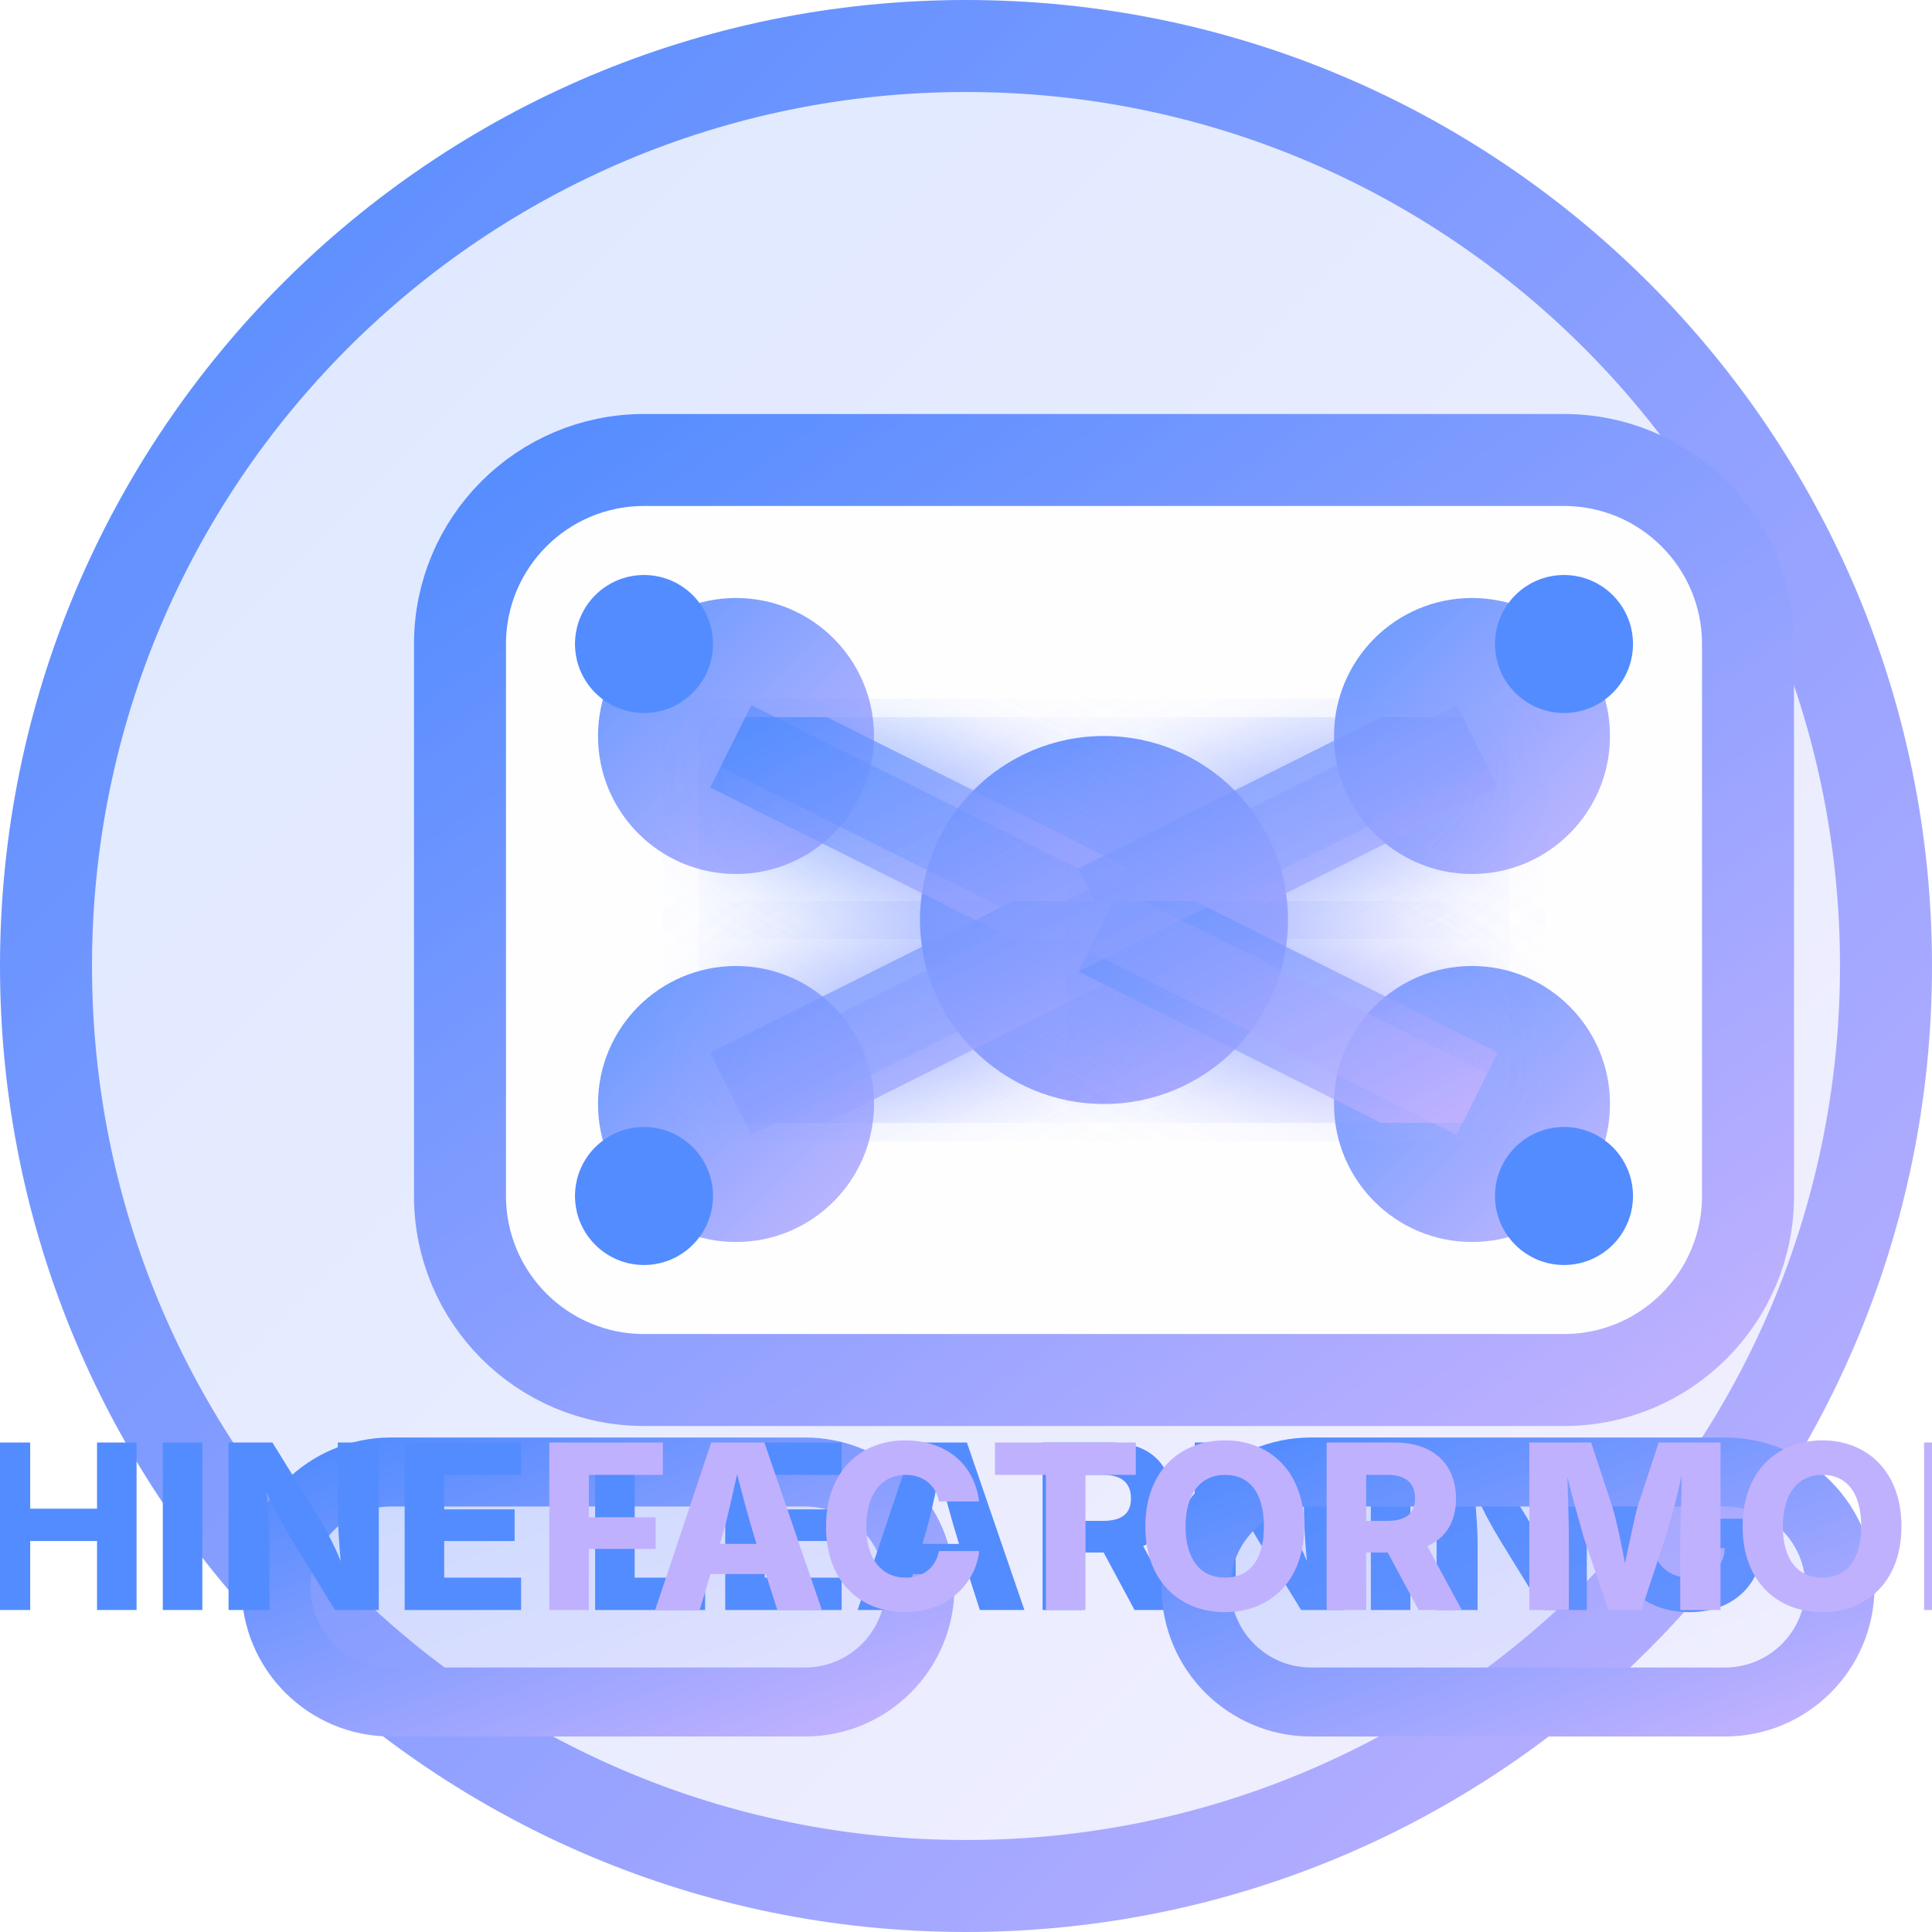
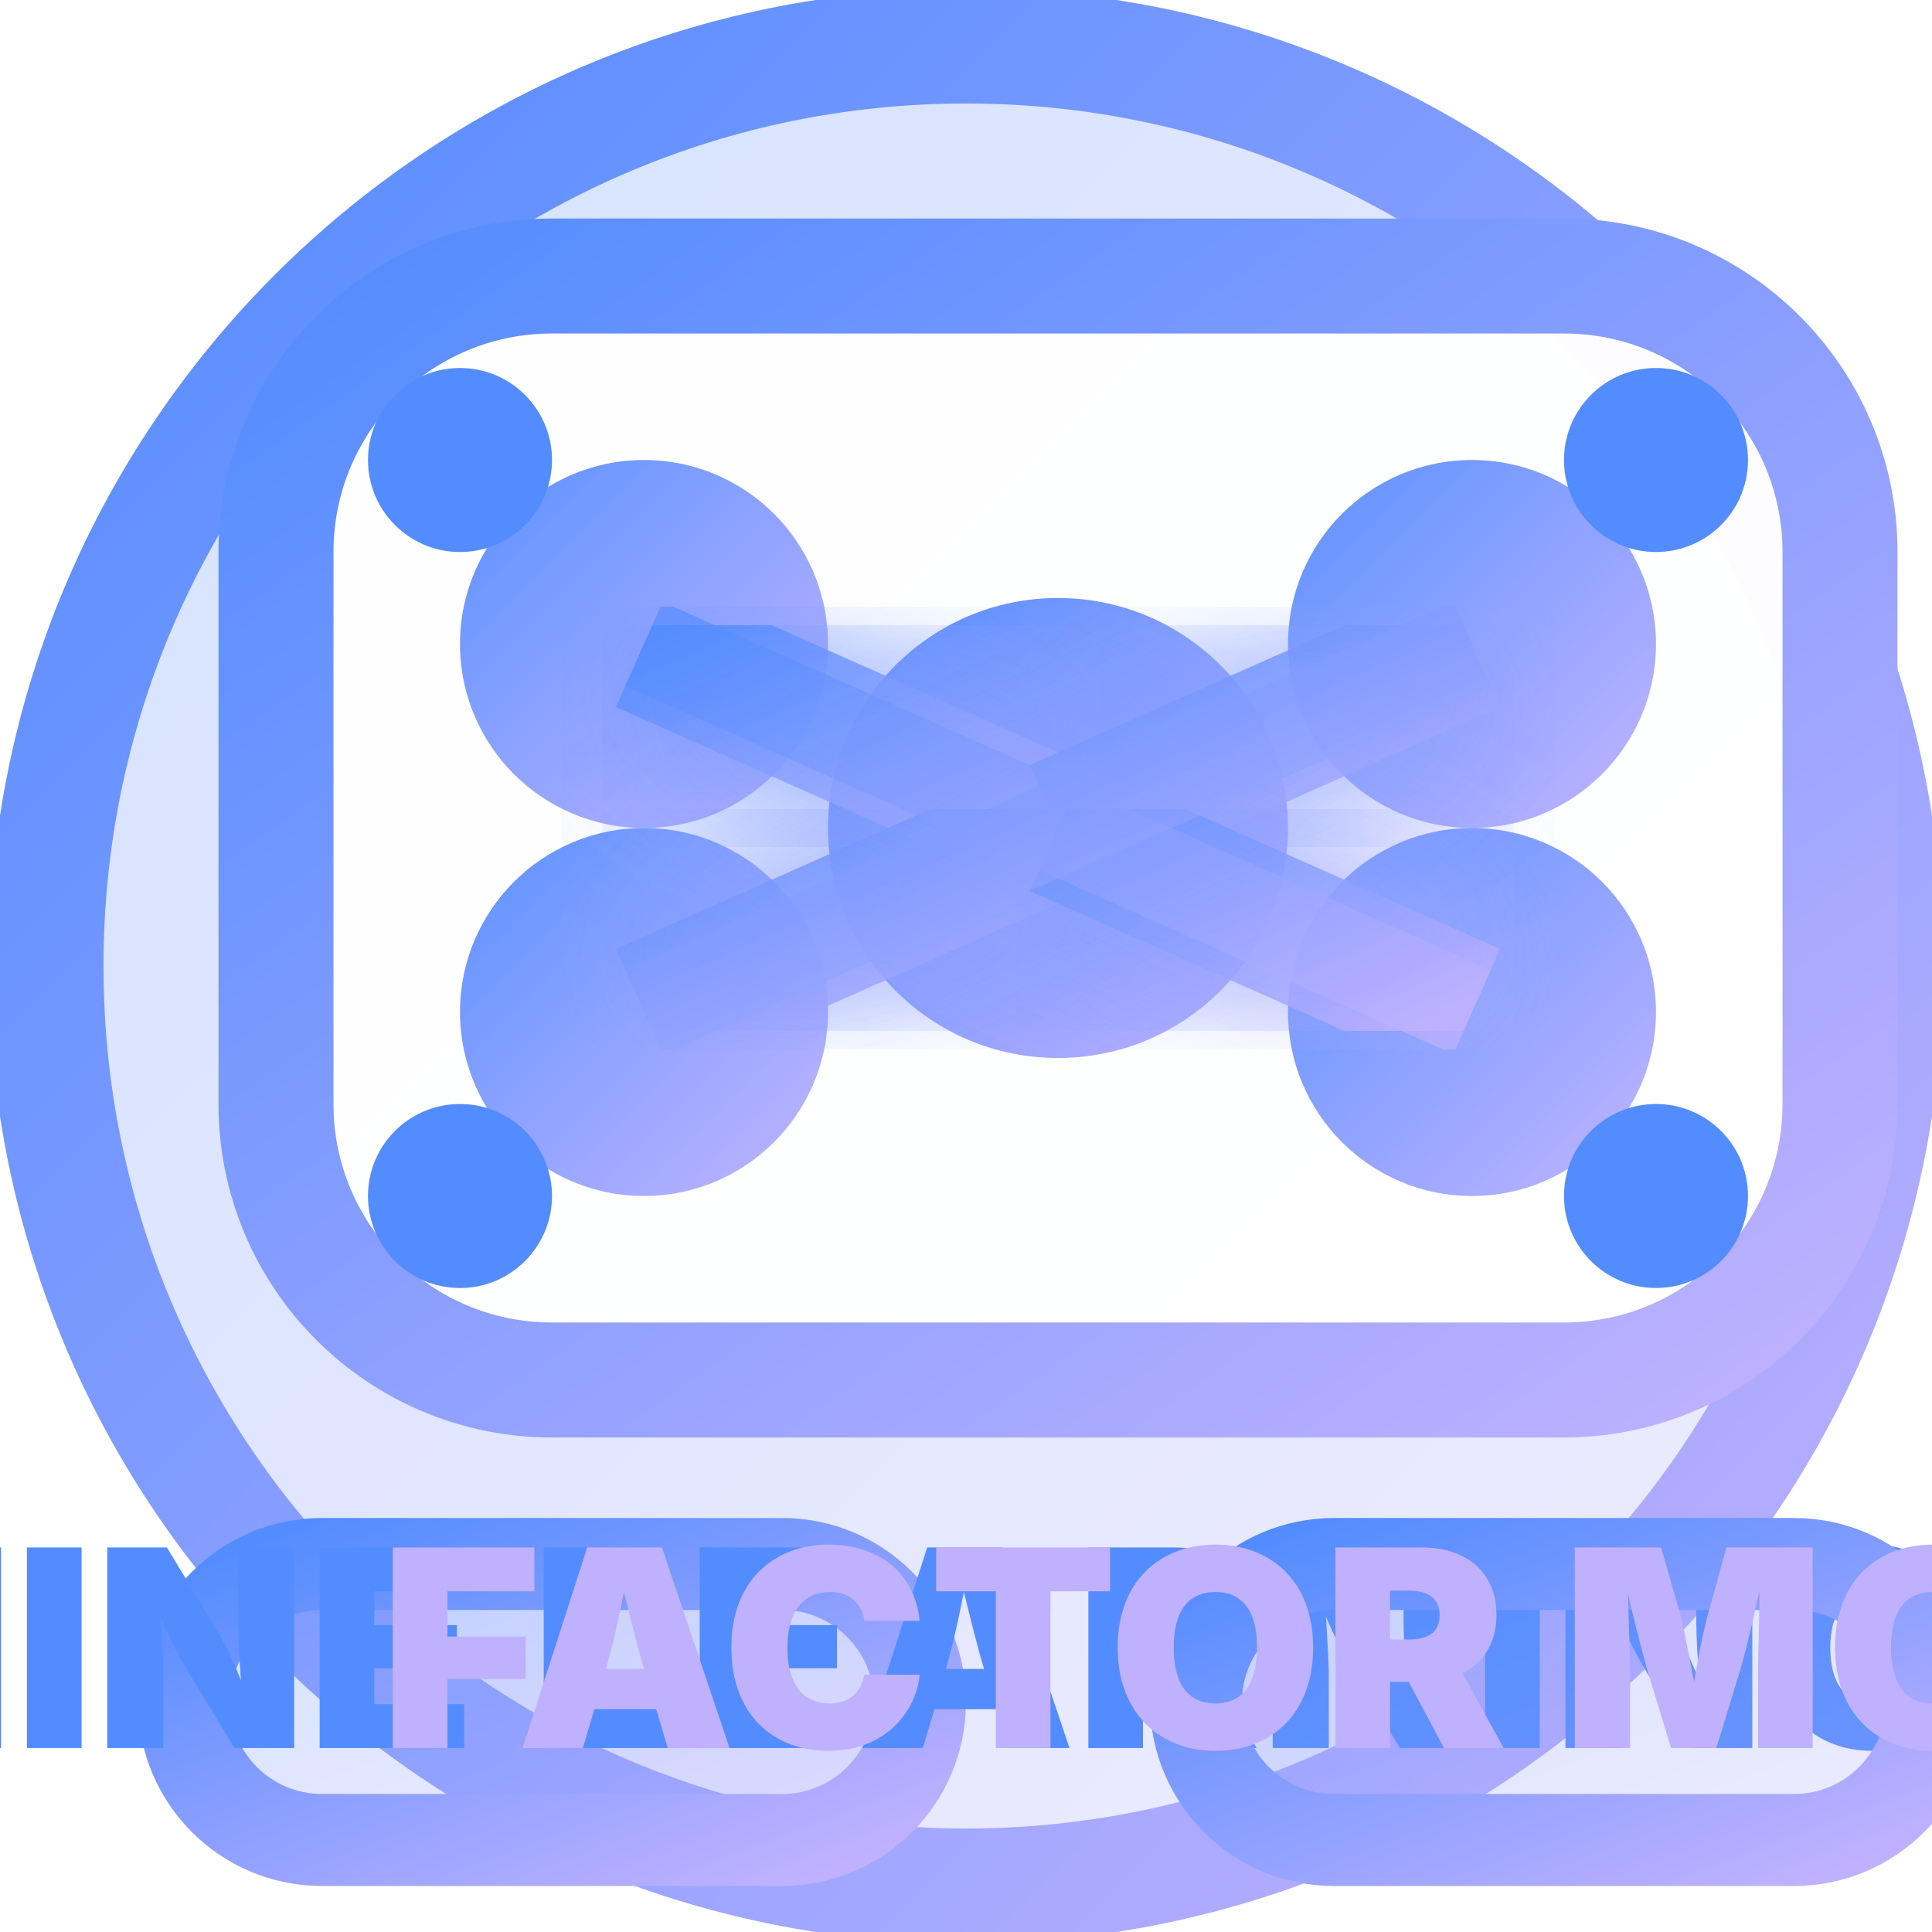
<svg xmlns="http://www.w3.org/2000/svg" width="42" height="42" viewBox="0 0 42 42" fill="none">
  <defs>
    <linearGradient id="researchGradient" x1="0%" y1="0%" x2="100%" y2="100%">
-       <stop offset="0%" style="stop-color:#538CFF;stop-opacity:0.2" />
-       <stop offset="100%" style="stop-color:#C0B1FF;stop-opacity:0.2" />
+       <stop offset="0%" style="stop-color:#538CFF;stop-opacity:0.25" />
+       <stop offset="100%" style="stop-color:#C0B1FF;stop-opacity:0.25" />
    </linearGradient>
    <linearGradient id="researchStroke" x1="0%" y1="0%" x2="100%" y2="100%">
      <stop offset="0%" style="stop-color:#538CFF" />
      <stop offset="100%" style="stop-color:#C0B1FF" />
    </linearGradient>
    <filter id="researchGlow">
-       <feGaussianBlur stdDeviation="1.5" result="coloredBlur" />
+       <feGaussianBlur stdDeviation="2" result="coloredBlur" />
      <feMerge>
        <feMergeNode in="coloredBlur" />
        <feMergeNode in="SourceGraphic" />
      </feMerge>
    </filter>
  </defs>
-   <circle cx="21" cy="21" r="20" fill="url(#researchGradient)" stroke="url(#researchStroke)" stroke-width="2" />
-   <g transform="translate(4, 4)">
-     <rect x="6" y="6" width="28" height="20" rx="4" fill="rgba(255,255,255,0.95)" stroke="url(#researchStroke)" stroke-width="2" />
-     <circle cx="12" cy="12" r="3" fill="url(#researchStroke)" opacity="0.9" />
-     <circle cx="28" cy="12" r="3" fill="url(#researchStroke)" opacity="0.9" />
-     <circle cx="12" cy="20" r="3" fill="url(#researchStroke)" opacity="0.9" />
-     <circle cx="28" cy="20" r="3" fill="url(#researchStroke)" opacity="0.9" />
-     <circle cx="20" cy="16" r="4" fill="url(#researchStroke)" />
-     <path d="M12 12 L20 16" stroke="url(#researchStroke)" stroke-width="2.5" opacity="0.8" filter="url(#researchGlow)" />
-     <path d="M28 12 L20 16" stroke="url(#researchStroke)" stroke-width="2.5" opacity="0.8" filter="url(#researchGlow)" />
-     <path d="M12 20 L20 16" stroke="url(#researchStroke)" stroke-width="2.5" opacity="0.8" filter="url(#researchGlow)" />
-     <path d="M28 20 L20 16" stroke="url(#researchStroke)" stroke-width="2.5" opacity="0.8" filter="url(#researchGlow)" />
-     <path d="M12 12 L28 20" stroke="url(#researchStroke)" stroke-width="1.5" opacity="0.6" filter="url(#researchGlow)" />
-     <path d="M28 12 L12 20" stroke="url(#researchStroke)" stroke-width="1.5" opacity="0.6" filter="url(#researchGlow)" />
-     <circle cx="10" cy="10" r="1.5" fill="#538CFF" />
-     <circle cx="30" cy="10" r="1.5" fill="#538CFF" />
-     <circle cx="10" cy="22" r="1.5" fill="#538CFF" />
-     <circle cx="30" cy="22" r="1.5" fill="#538CFF" />
-     <rect x="2" y="28" width="14" height="5" rx="2.5" fill="url(#researchGradient)" stroke="url(#researchStroke)" stroke-width="1.5" />
-     <text x="9" y="31" font-family="Inter, sans-serif" font-size="5" font-weight="800" fill="#538CFF" text-anchor="middle">MACHINE LEARNING</text>
-     <rect x="22" y="28" width="14" height="5" rx="2.5" fill="url(#researchGradient)" stroke="url(#researchStroke)" stroke-width="1.5" />
-     <text x="29" y="31" font-family="Inter, sans-serif" font-size="5" font-weight="800" fill="#C0B1FF" text-anchor="middle">FACTOR MODELS</text>
+   <circle cx="21" cy="21" r="20" fill="url(#researchGradient)" stroke="url(#researchStroke)" stroke-width="2.5" />
+   <g transform="translate(2, 2)">
+     <rect x="4" y="4" width="34" height="24" rx="6" fill="rgba(255,255,255,0.98)" stroke="url(#researchStroke)" stroke-width="2.5" />
+     <circle cx="12" cy="12" r="4" fill="url(#researchStroke)" opacity="0.95" />
+     <circle cx="30" cy="12" r="4" fill="url(#researchStroke)" opacity="0.95" />
+     <circle cx="12" cy="20" r="4" fill="url(#researchStroke)" opacity="0.95" />
+     <circle cx="30" cy="20" r="4" fill="url(#researchStroke)" opacity="0.95" />
+     <circle cx="21" cy="16" r="5" fill="url(#researchStroke)" />
+     <path d="M12 12 L21 16" stroke="url(#researchStroke)" stroke-width="3" opacity="0.9" filter="url(#researchGlow)" />
+     <path d="M30 12 L21 16" stroke="url(#researchStroke)" stroke-width="3" opacity="0.9" filter="url(#researchGlow)" />
+     <path d="M12 20 L21 16" stroke="url(#researchStroke)" stroke-width="3" opacity="0.9" filter="url(#researchGlow)" />
+     <path d="M30 20 L21 16" stroke="url(#researchStroke)" stroke-width="3" opacity="0.9" filter="url(#researchGlow)" />
+     <path d="M12 12 L30 20" stroke="url(#researchStroke)" stroke-width="2" opacity="0.7" filter="url(#researchGlow)" />
+     <path d="M30 12 L12 20" stroke="url(#researchStroke)" stroke-width="2" opacity="0.7" filter="url(#researchGlow)" />
+     <circle cx="8" cy="8" r="2" fill="#538CFF" />
+     <circle cx="34" cy="8" r="2" fill="#538CFF" />
+     <circle cx="8" cy="24" r="2" fill="#538CFF" />
+     <circle cx="34" cy="24" r="2" fill="#538CFF" />
+     <rect x="2" y="32" width="16" height="6" rx="3" fill="url(#researchGradient)" stroke="url(#researchStroke)" stroke-width="2" />
+     <text x="10" y="36" font-family="Inter, sans-serif" font-size="6" font-weight="900" fill="#538CFF" text-anchor="middle">MACHINE LEARNING</text>
+     <rect x="24" y="32" width="16" height="6" rx="3" fill="url(#researchGradient)" stroke="url(#researchStroke)" stroke-width="2" />
+     <text x="32" y="36" font-family="Inter, sans-serif" font-size="6" font-weight="900" fill="#C0B1FF" text-anchor="middle">FACTOR MODELS</text>
  </g>
</svg>
